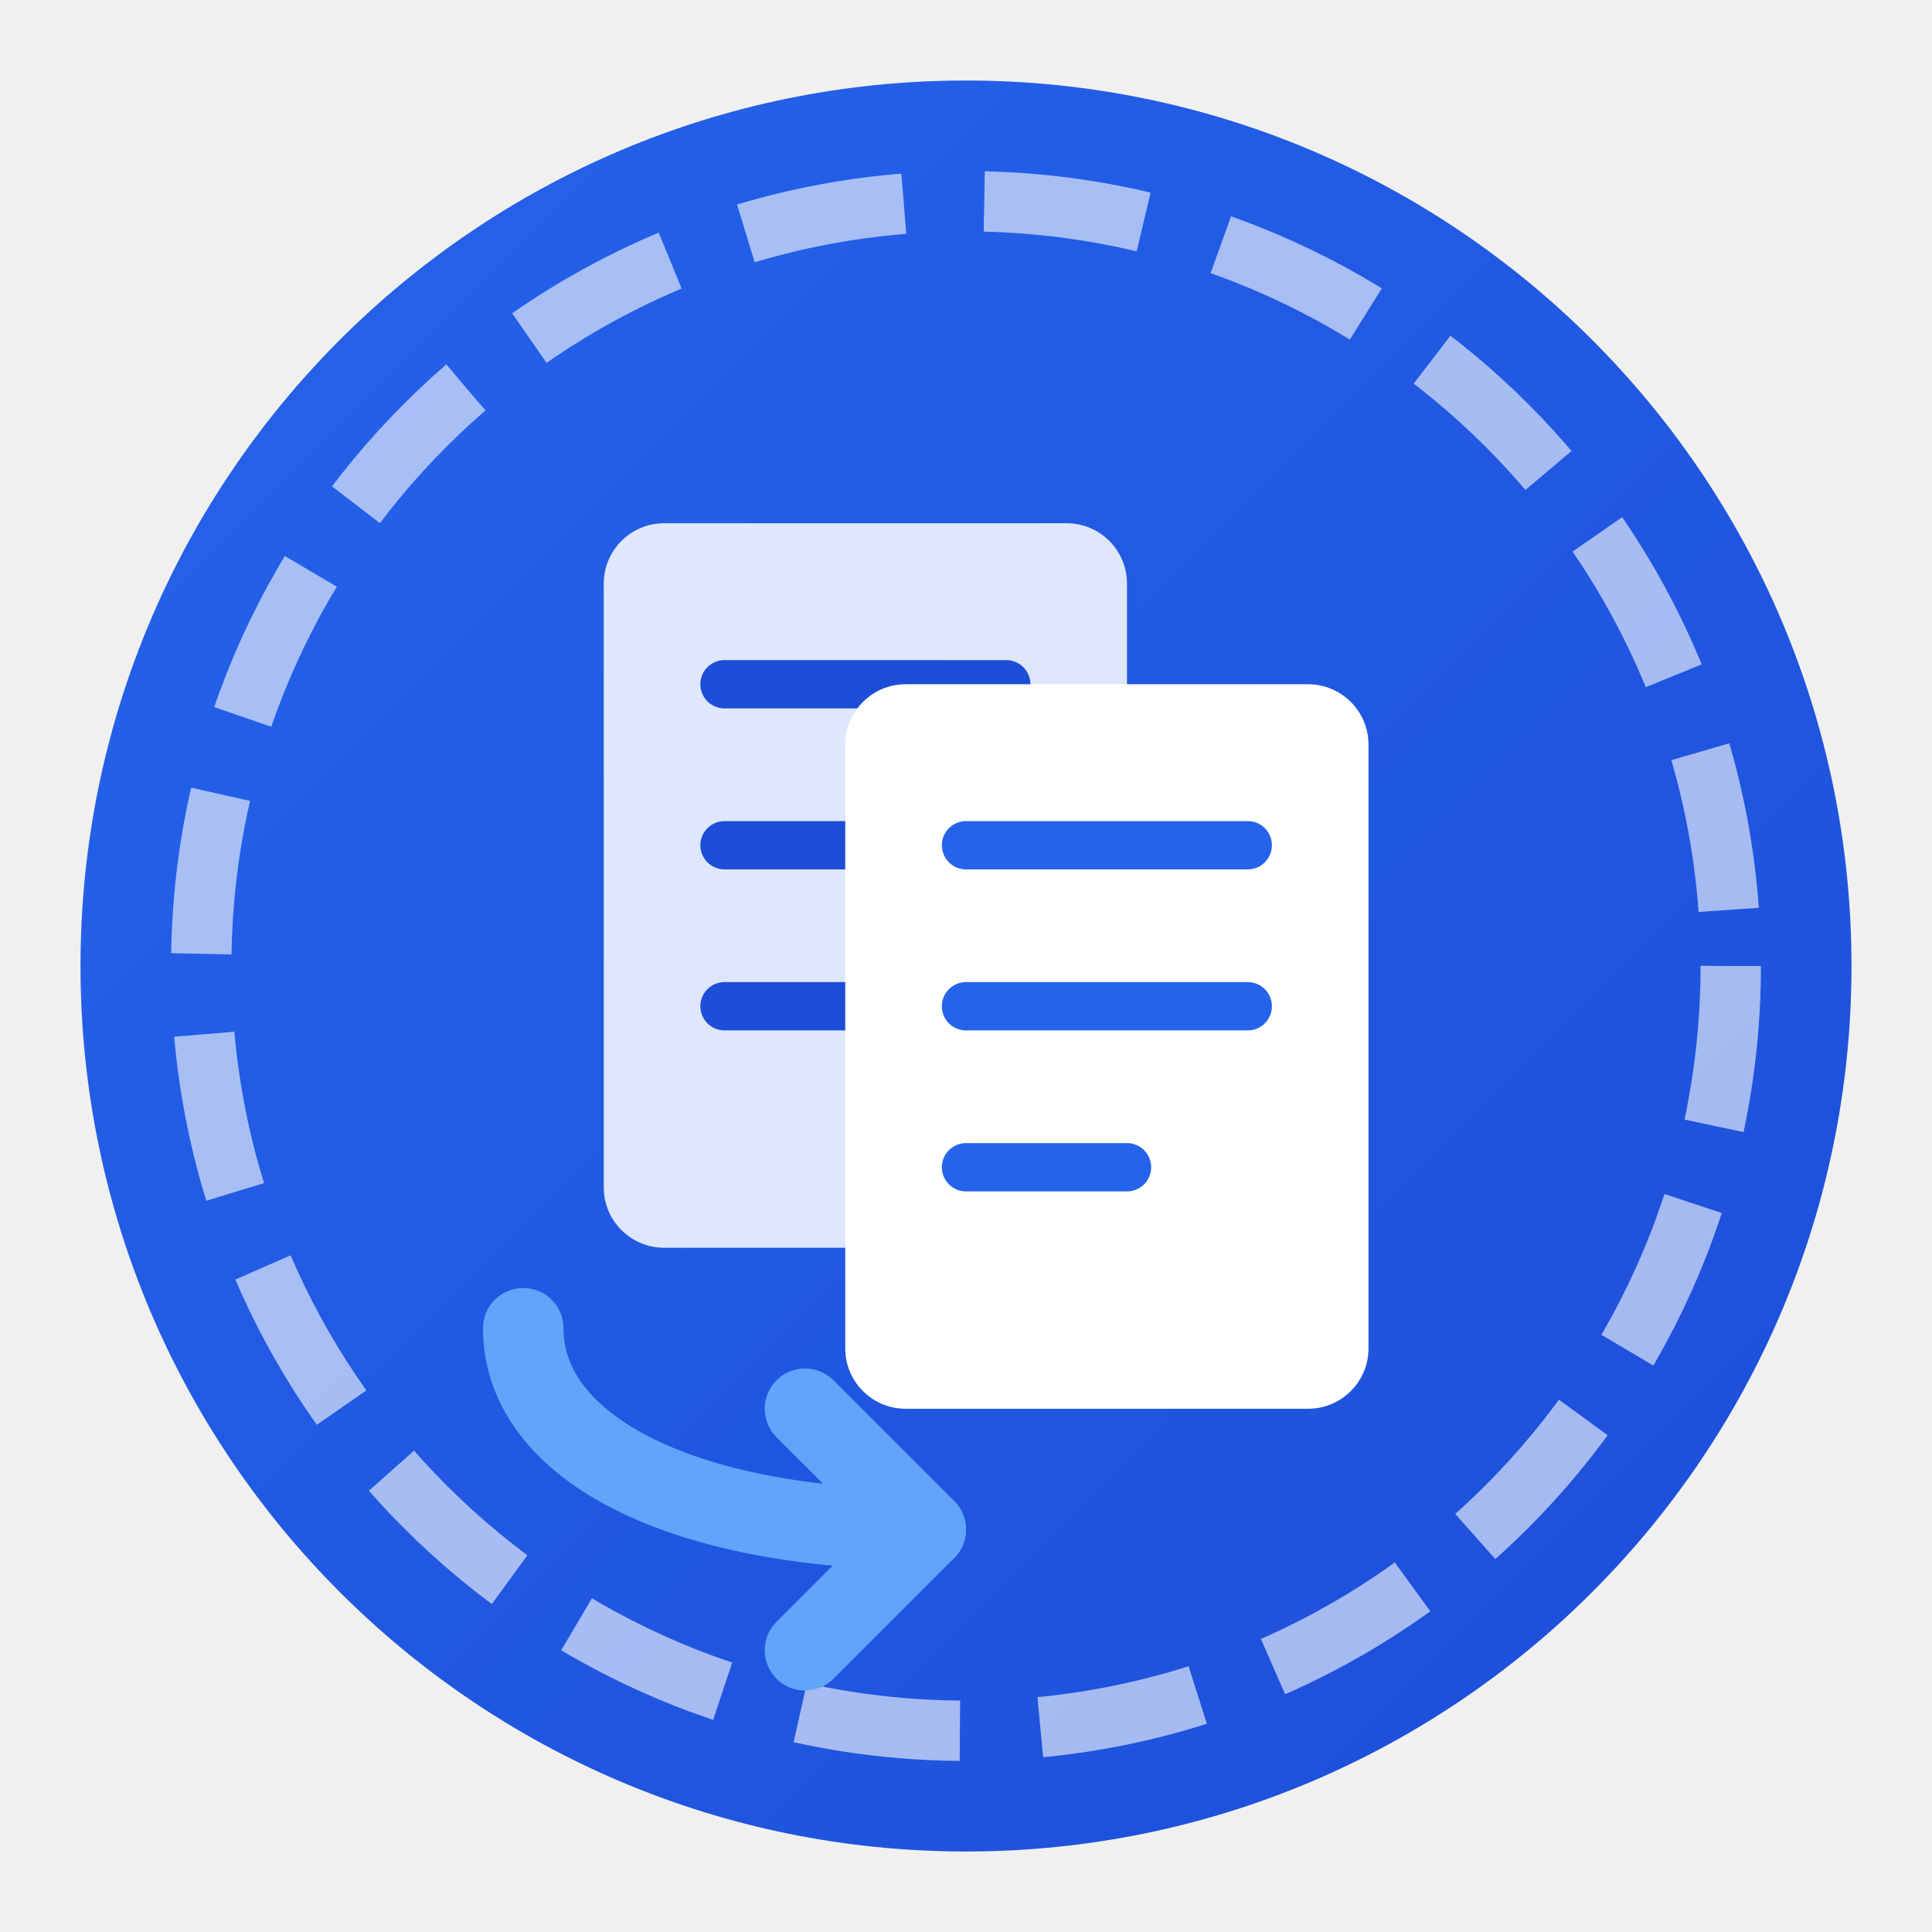
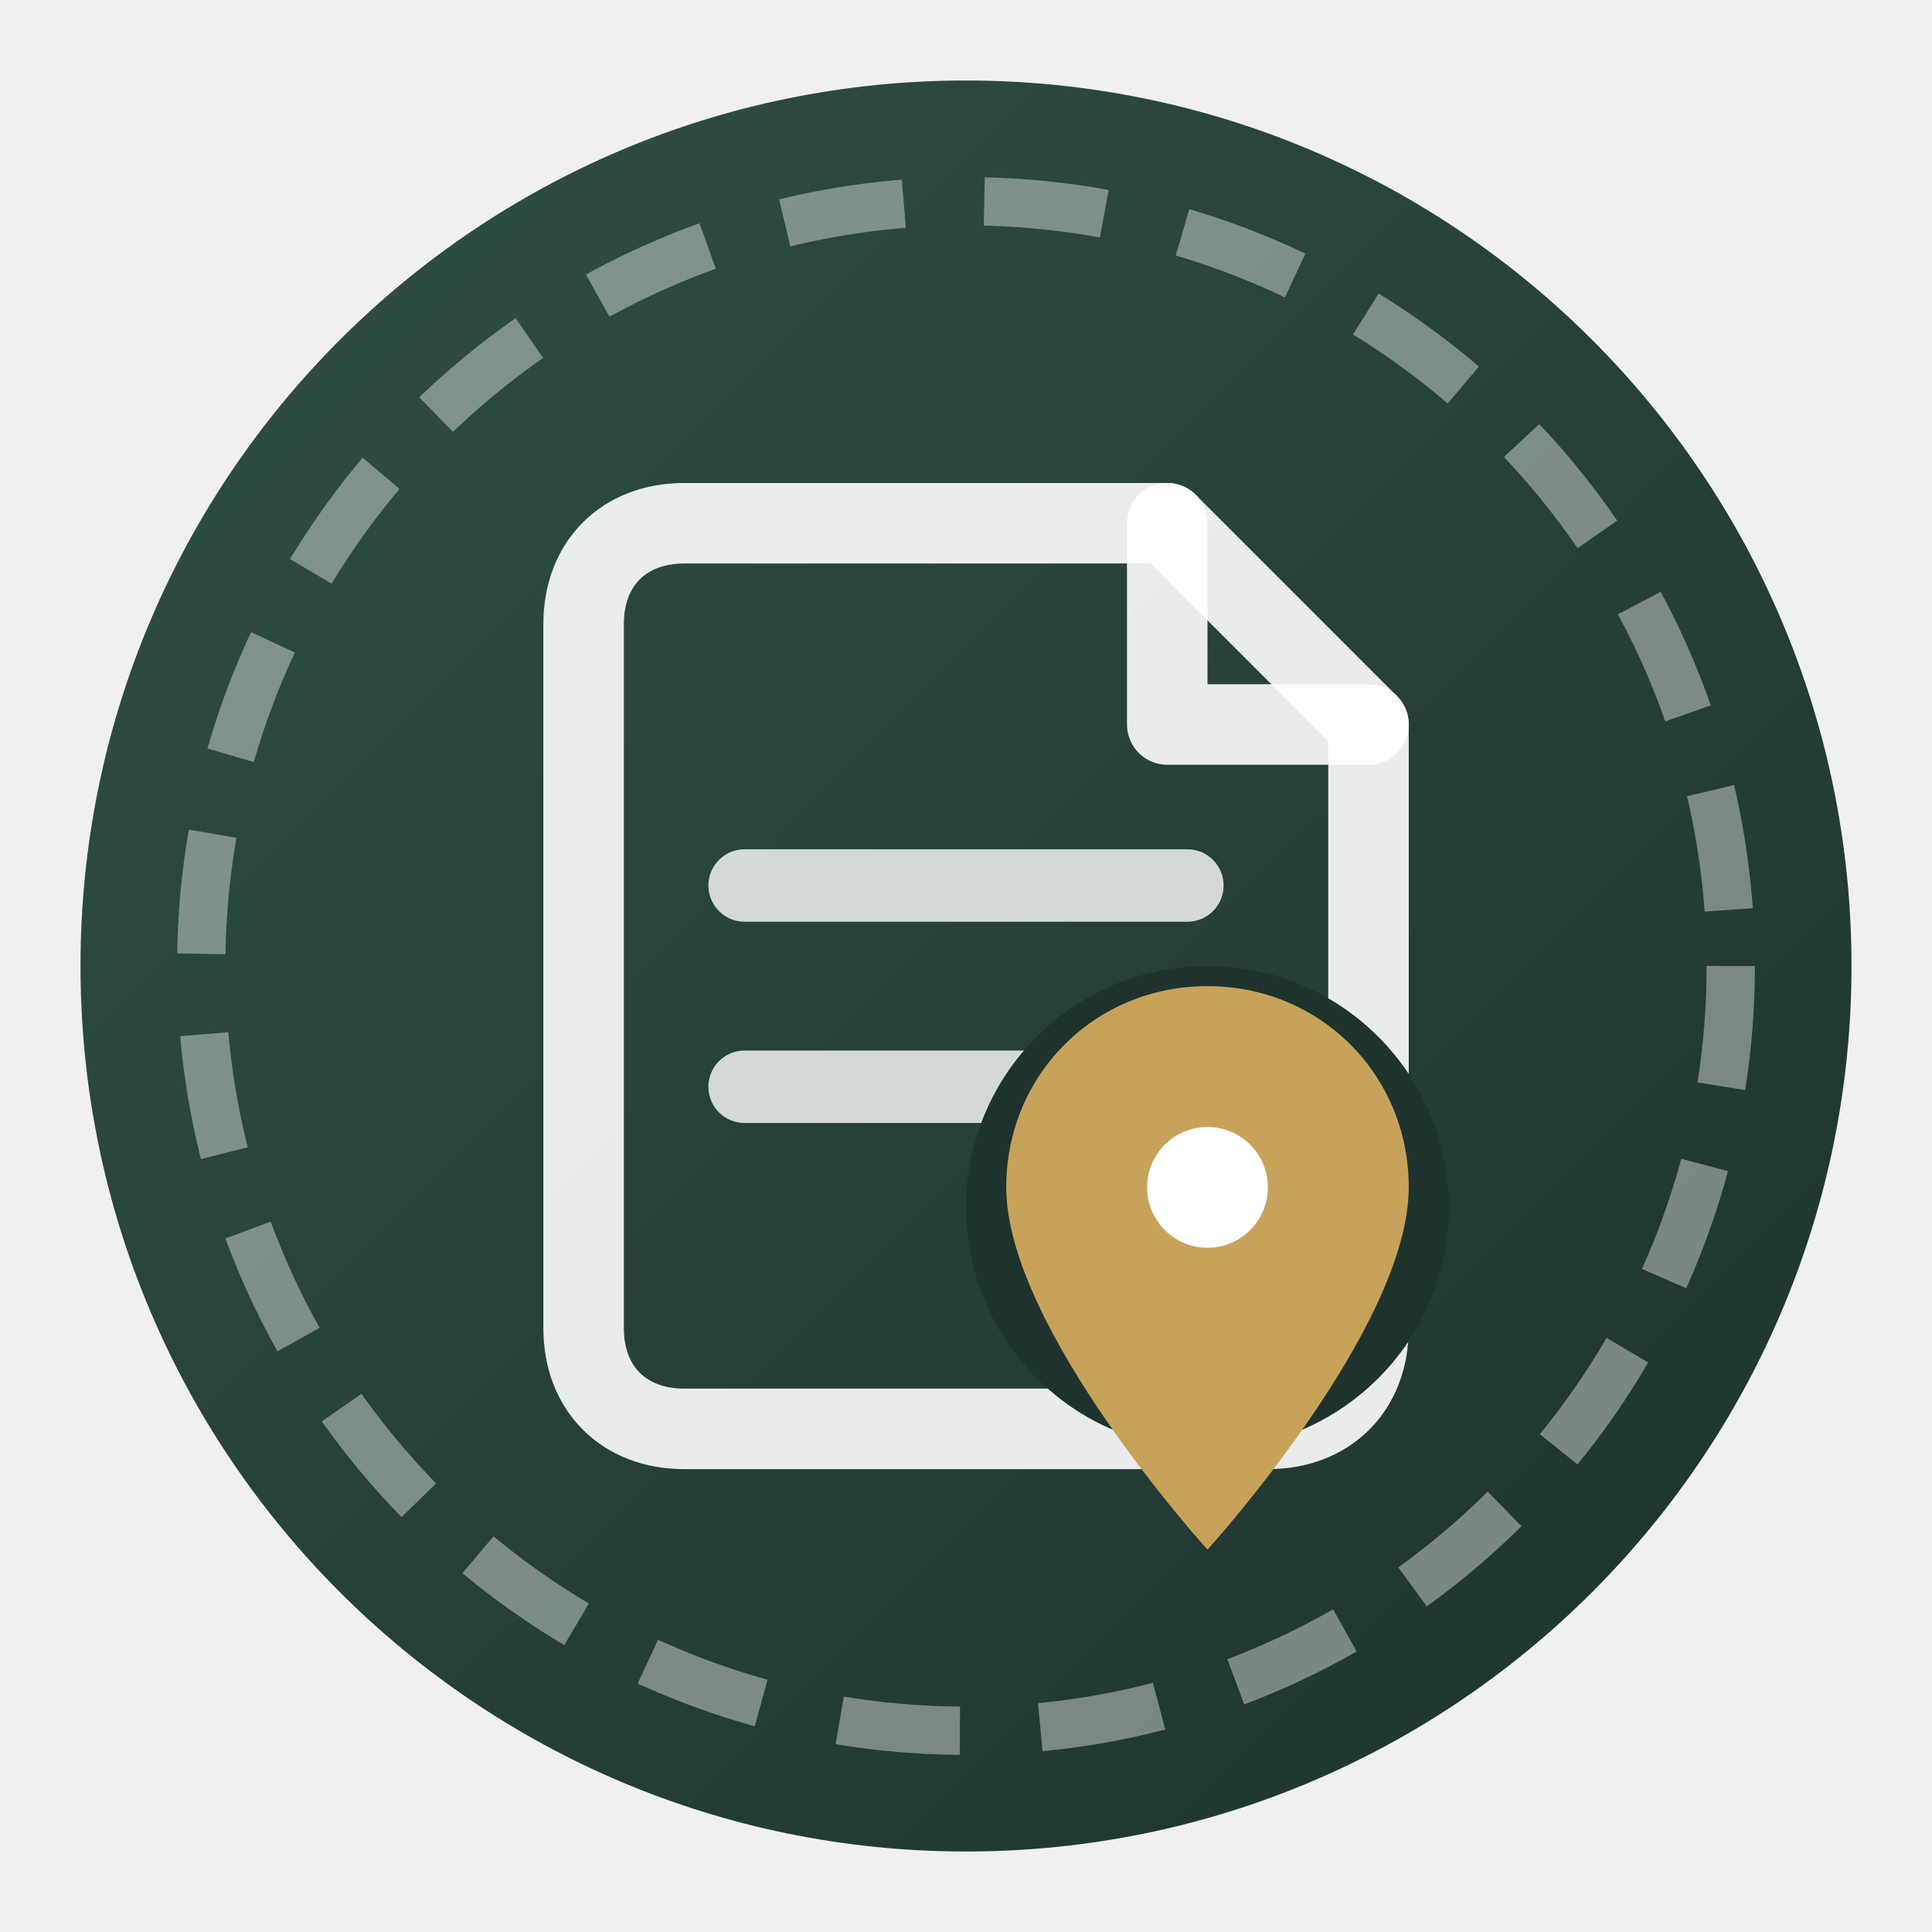
<svg xmlns="http://www.w3.org/2000/svg" viewBox="0 0 48 48" width="48" height="48">
  <defs>
    <linearGradient id="fav-grad" x1="0%" y1="0%" x2="100%" y2="100%">
-       <stop offset="0%" stop-color="#2563eb" />
-       <stop offset="100%" stop-color="#1d4ed8" />
+       <stop offset="0%" stop-color="#2F4F46" />
+       <stop offset="100%" stop-color="#1e332d" />
    </linearGradient>
  </defs>
  <circle cx="24" cy="24" r="22" fill="url(#fav-grad)" />
-   <circle cx="24" cy="24" r="19" fill="none" stroke="#ffffff" stroke-width="1.5" stroke-dasharray="4 2" opacity="0.6" />
-   <rect x="15" y="13" width="13" height="18" rx="1.5" fill="#ffffff" opacity="0.85" />
-   <line x1="18" y1="17" x2="25" y2="17" stroke="#1d4ed8" stroke-width="1.2" stroke-linecap="round" />
-   <line x1="18" y1="21" x2="25" y2="21" stroke="#1d4ed8" stroke-width="1.2" stroke-linecap="round" />
-   <line x1="18" y1="25" x2="22" y2="25" stroke="#1d4ed8" stroke-width="1.2" stroke-linecap="round" />
-   <rect x="21" y="17" width="13" height="18" rx="1.5" fill="#ffffff" />
-   <line x1="24" y1="21" x2="31" y2="21" stroke="#2563eb" stroke-width="1.2" stroke-linecap="round" />
-   <line x1="24" y1="25" x2="31" y2="25" stroke="#2563eb" stroke-width="1.2" stroke-linecap="round" />
-   <line x1="24" y1="29" x2="28" y2="29" stroke="#2563eb" stroke-width="1.2" stroke-linecap="round" />
-   <path d="M 13 33 C 13 36, 17 38, 23 38" fill="none" stroke="#60a5fa" stroke-width="2" stroke-linecap="round" />
-   <path d="M 23 38 L 20 35 M 23 38 L 20 41" fill="none" stroke="#60a5fa" stroke-width="2" stroke-linecap="round" />
+   <circle cx="24" cy="24" r="19" fill="none" stroke="#ffffff" stroke-width="1.2" stroke-dasharray="3 2" opacity="0.4" />
+   <path d="M 17 13 H 29 L 34 18 V 33 C 34 34.5, 33 35.5, 31.5 35.5 H 17 C 15.5 35.5, 14.5 34.5, 14.5 33 V 15.5 C 14.5 14, 15.5 13, 17 13 Z" fill="none" stroke="#ffffff" stroke-width="2" stroke-linecap="round" stroke-linejoin="round" opacity="0.9" />
+   <path d="M 29 13 V 18 H 34" fill="none" stroke="#ffffff" stroke-width="2" stroke-linecap="round" stroke-linejoin="round" opacity="0.9" />
+   <line x1="18.5" y1="22" x2="29.5" y2="22" stroke="#ffffff" stroke-width="1.8" stroke-linecap="round" opacity="0.8" />
+   <line x1="18.5" y1="27" x2="25.5" y2="27" stroke="#ffffff" stroke-width="1.8" stroke-linecap="round" opacity="0.8" />
+   <circle cx="30" cy="30" r="6" fill="#1e332d" />
+   <path d="M 30 24.5 C 27.2 24.5, 25 26.7, 25 29.5 C 25 33, 30 38.5, 30 38.5 C 30 38.5, 35 33, 35 29.5 C 35 26.7, 32.8 24.5, 30 24.5 Z" fill="#C7A25A" />
+   <circle cx="30" cy="29.5" r="1.5" fill="#ffffff" />
</svg>
